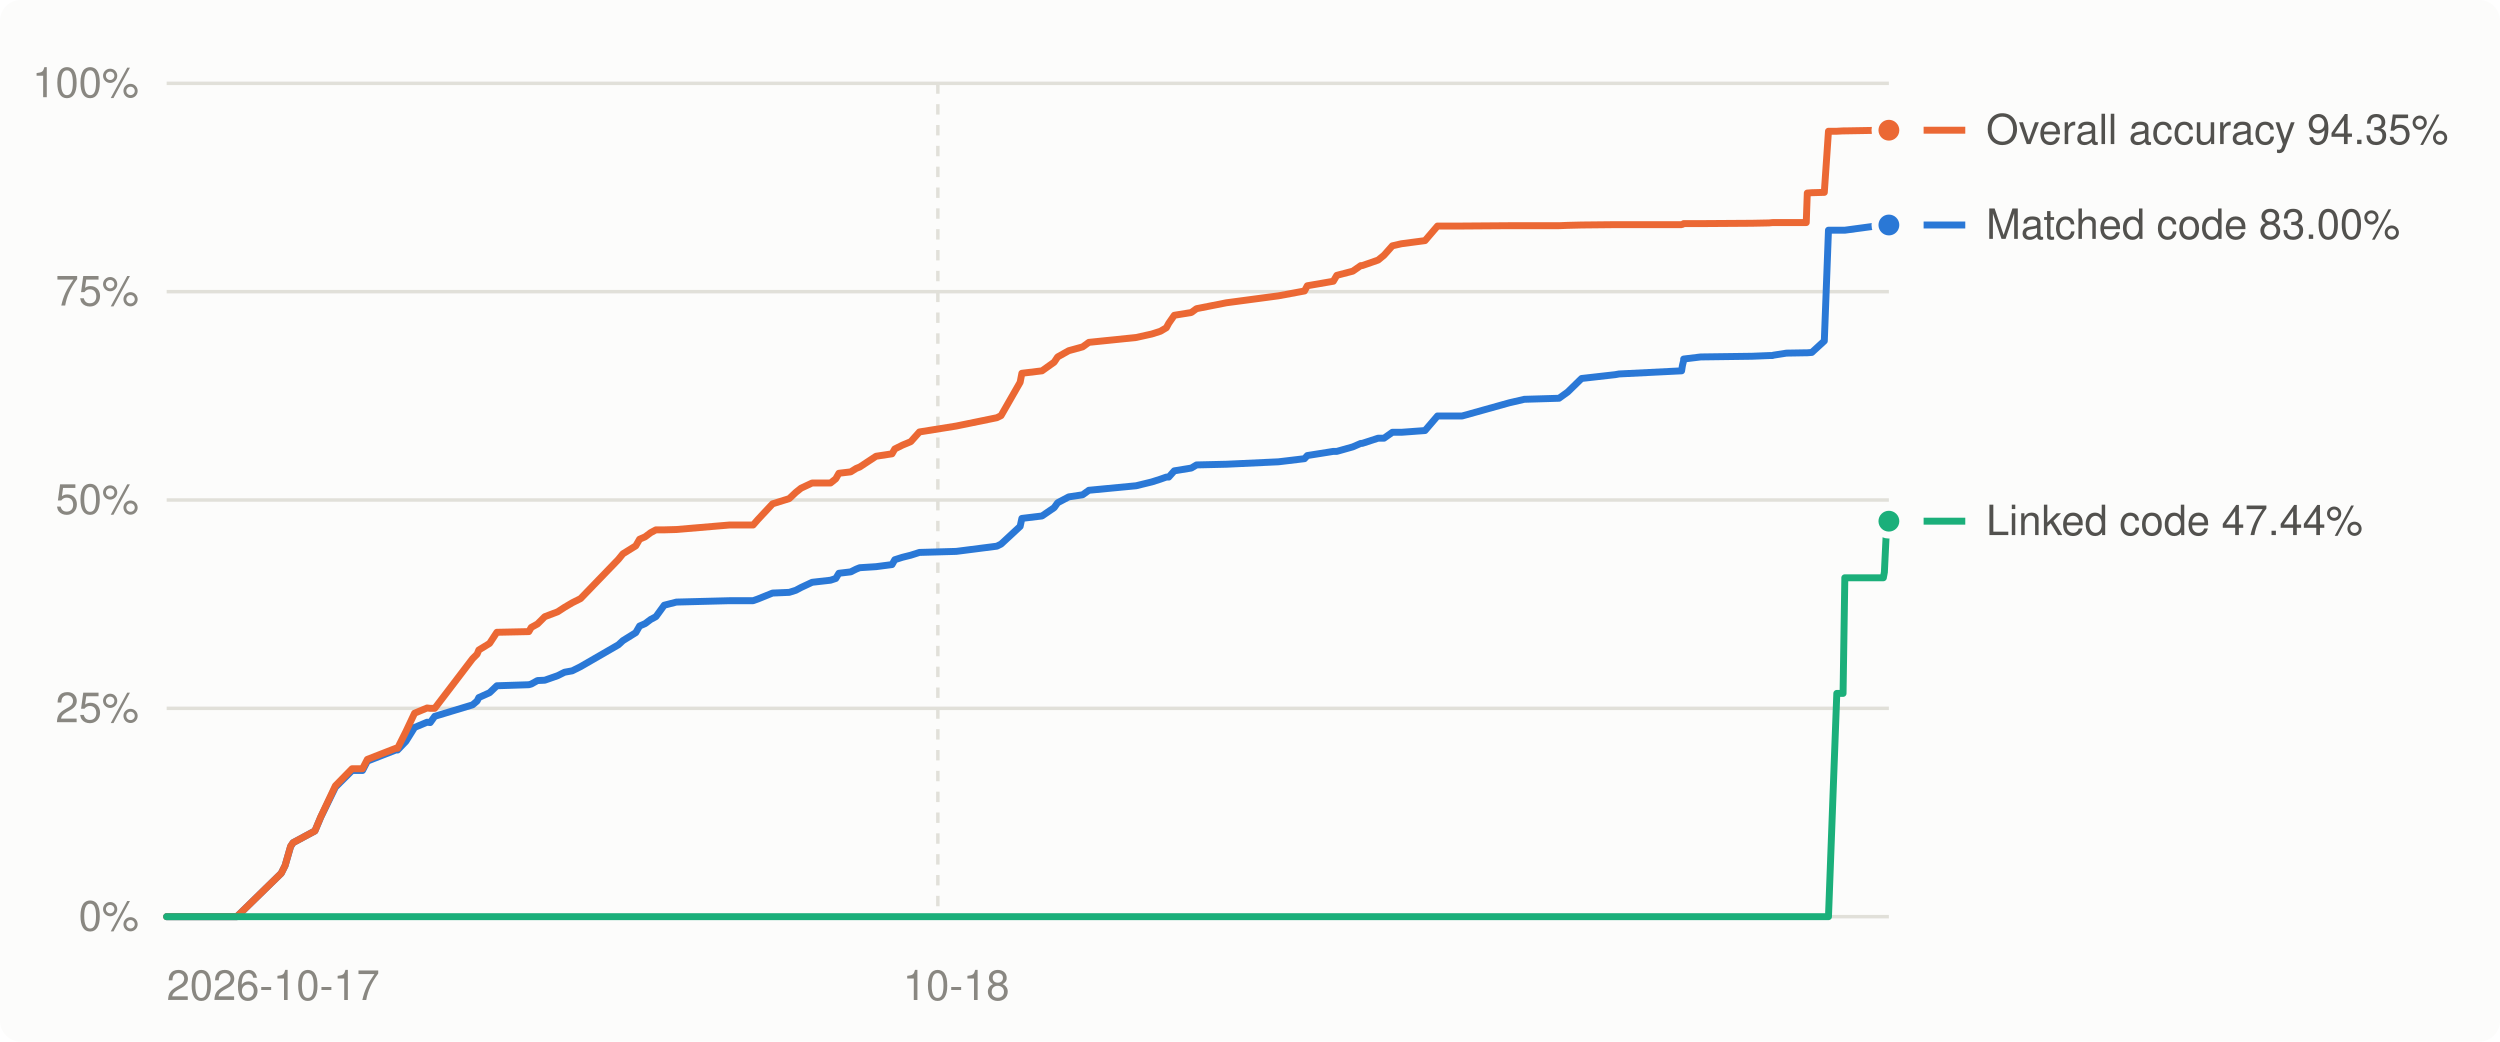
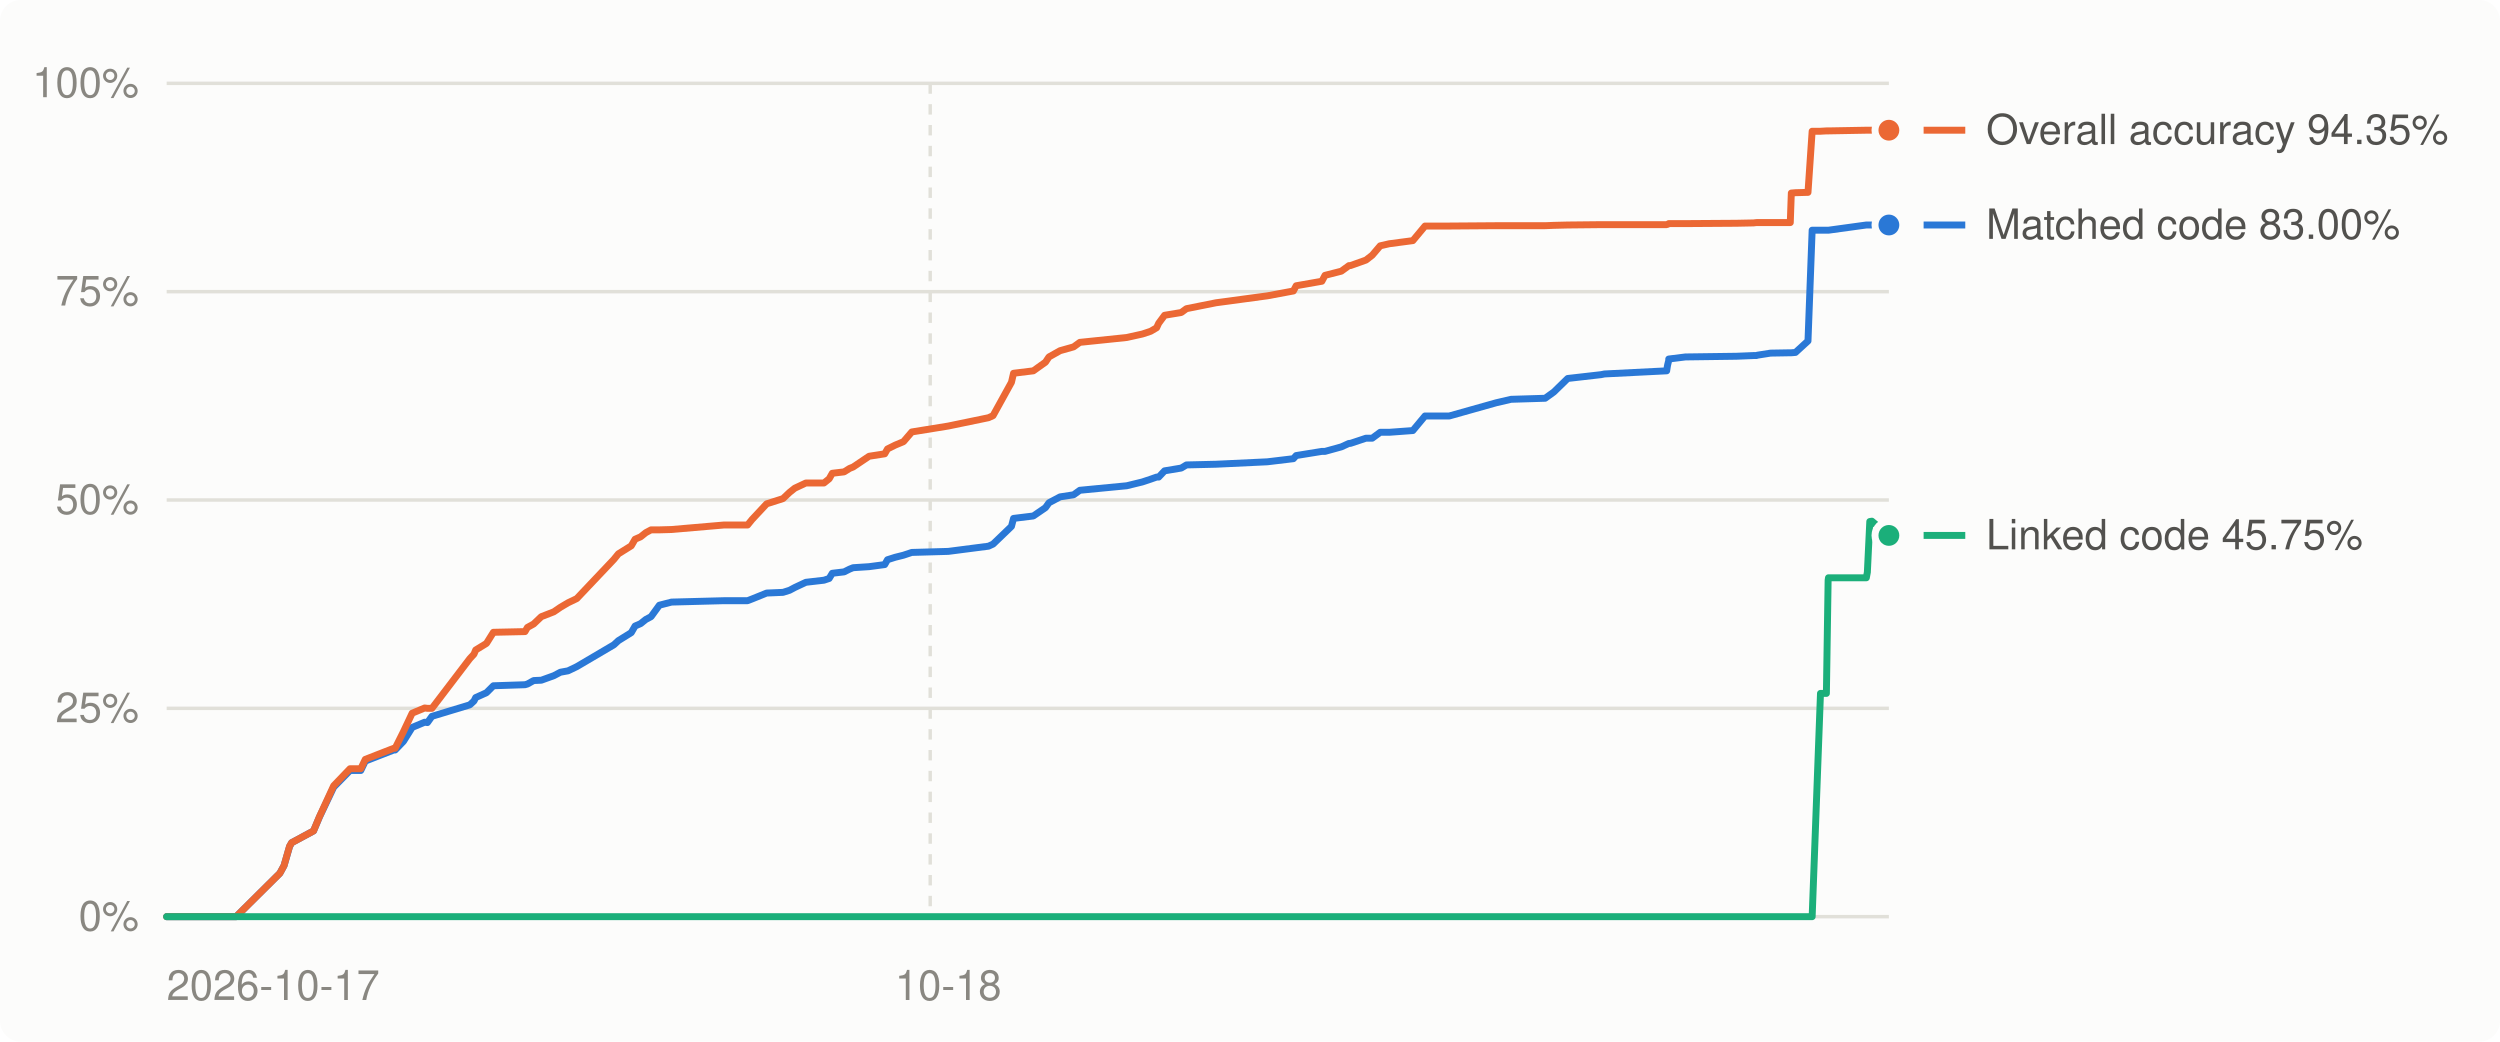
<svg xmlns="http://www.w3.org/2000/svg" viewBox="0 0 720 300" width="720" height="300" role="img" aria-label="Decompilation progress over time">
  <style>
.bg{fill:#fcfcfb}.grid{stroke:#e1e0d9}.muted{fill:#898781}.lbl{fill:#52514e}.ln0{stroke:#2a78d6}.dot0{fill:#2a78d6;stroke:#fcfcfb}.ln1{stroke:#eb6834}.dot1{fill:#eb6834;stroke:#fcfcfb}.ln2{stroke:#1baf7a}.dot2{fill:#1baf7a;stroke:#fcfcfb}
@media (prefers-color-scheme: dark){.bg{fill:#1a1a19}.grid{stroke:#2c2c2a}.muted{fill:#898781}.lbl{fill:#c3c2b7}.ln0{stroke:#3987e5}.dot0{fill:#3987e5;stroke:#1a1a19}.ln1{stroke:#d95926}.dot1{fill:#d95926;stroke:#1a1a19}.ln2{stroke:#199e70}.dot2{fill:#199e70;stroke:#1a1a19}}
text{font:12px -apple-system,BlinkMacSystemFont,'Segoe UI',Helvetica,Arial,sans-serif}
</style>
  <rect class="bg" width="720" height="300" rx="6" />
  <line x1="48" x2="544" y1="264.0" y2="264.0" class="grid" stroke-width="1" />
  <text x="40" y="268.0" class="muted" text-anchor="end">0%</text>
  <line x1="48" x2="544" y1="204.0" y2="204.0" class="grid" stroke-width="1" />
  <text x="40" y="208.0" class="muted" text-anchor="end">25%</text>
  <line x1="48" x2="544" y1="144.0" y2="144.0" class="grid" stroke-width="1" />
  <text x="40" y="148.0" class="muted" text-anchor="end">50%</text>
  <line x1="48" x2="544" y1="84.0" y2="84.0" class="grid" stroke-width="1" />
  <text x="40" y="88.0" class="muted" text-anchor="end">75%</text>
  <line x1="48" x2="544" y1="24.0" y2="24.0" class="grid" stroke-width="1" />
  <text x="40" y="28.0" class="muted" text-anchor="end">100%</text>
-   <line x1="270.1" x2="270.1" y1="24" y2="264" class="grid" stroke-width="1" stroke-dasharray="3 3" />
+   <line x1="267.9" x2="267.9" y1="24" y2="264" class="grid" stroke-width="1" stroke-dasharray="3 3" />
  <text class="muted" x="48.0" y="288" text-anchor="start">2026-10-17</text>
-   <text class="muted" x="275.4" y="288" text-anchor="middle">10-18</text>
-   <polyline points="48.0,264.0 68.2,264.0 81.0,251.5 82.1,249.3 83.7,243.8 84.4,242.7 90.7,239.3 92.4,235.3 96.6,226.7 101.4,221.9 104.4,221.9 105.8,219.2 114.0,216.0 114.5,216.0 116.9,213.5 119.4,209.5 123.0,208.0 123.9,208.1 125.2,206.3 136.1,203.0 137.4,201.9 137.9,200.9 141.0,199.5 143.1,197.5 152.3,197.2 153.0,197.0 154.8,196.0 156.9,195.9 160.6,194.6 162.6,193.6 164.8,193.2 167.2,192.0 178.1,185.7 179.4,184.5 183.1,182.2 184.2,180.3 185.8,179.6 187.4,178.4 188.9,177.6 191.3,174.3 194.8,173.4 210.1,173.0 216.9,173.0 218.3,172.5 222.5,170.8 227.3,170.6 229.2,170.0 230.7,169.2 233.9,167.7 239.2,167.1 240.7,166.6 241.6,165.1 245.0,164.7 246.6,163.9 247.6,163.5 252.3,163.2 256.9,162.6 257.7,161.2 259.9,160.5 262.3,159.9 264.8,159.1 275.4,158.8 287.1,157.3 288.3,156.7 293.8,151.6 294.3,149.3 300.1,148.6 303.6,146.2 304.6,144.8 307.8,143.1 311.8,142.5 313.6,141.2 327.2,139.9 331.7,138.8 334.2,138.0 335.9,137.4 336.6,137.4 338.2,135.6 343.1,134.8 344.6,133.9 353.2,133.7 368.2,133.0 375.7,132.1 376.5,131.2 384.0,130.0 385.0,130.0 389.6,128.7 391.9,127.7 392.3,127.7 396.9,126.2 398.6,126.2 401.0,124.5 403.6,124.5 410.4,124.0 414.0,119.8 421.1,119.8 434.7,116.0 439.0,115.0 449.0,114.7 451.5,112.9 455.5,109.0 465.2,107.9 466.3,107.7 484.3,106.8 484.5,105.5 484.6,105.0 484.9,103.8 484.9,103.4 489.8,102.8 504.6,102.6 509.5,102.4 510.5,102.4 510.7,102.3 514.5,101.7 520.2,101.6 520.5,101.6 521.8,101.5 525.4,98.2 526.6,66.3 529.0,66.3 530.8,66.3 531.3,66.3 531.3,66.3 542.4,64.8 542.7,64.8 543.4,64.8 544.0,64.8" fill="none" class="ln0" stroke-width="2" stroke-linejoin="round" stroke-linecap="round" />
-   <polyline points="48.0,264.0 68.2,264.0 81.0,251.5 82.1,249.3 83.7,243.7 84.4,242.7 90.7,239.3 92.4,235.2 96.6,226.3 101.4,221.4 104.4,221.4 105.8,218.7 114.0,215.5 114.5,215.5 116.9,210.7 119.4,205.4 123.0,203.9 123.9,204.0 125.2,204.0 136.1,189.7 137.4,188.4 137.9,187.2 141.0,185.3 143.1,182.1 152.3,181.9 153.0,180.7 154.8,179.7 156.9,177.6 160.6,176.2 162.6,174.9 164.8,173.6 167.2,172.4 178.1,161.1 179.4,159.5 183.1,157.2 184.2,155.3 185.8,154.6 187.4,153.4 188.9,152.6 191.3,152.6 194.8,152.5 210.1,151.2 216.9,151.2 218.3,149.6 222.5,145.1 227.3,143.6 229.2,141.8 230.7,140.6 233.9,139.1 239.2,139.1 240.7,137.9 241.6,136.3 245.0,135.9 246.6,134.9 247.6,134.5 252.3,131.4 256.9,130.7 257.7,129.3 259.9,128.2 262.3,127.2 264.8,124.4 275.4,122.7 287.1,120.3 288.3,119.7 293.8,110.1 294.3,107.5 300.1,106.8 303.6,104.3 304.6,102.8 307.8,101.0 311.8,99.9 313.6,98.6 327.2,97.2 331.7,96.2 334.2,95.4 335.9,94.4 336.6,93.1 338.2,90.8 343.1,90.0 344.6,88.9 353.2,87.2 368.2,85.2 375.7,83.8 376.5,82.3 384.0,81.0 385.0,79.3 389.6,78.1 391.9,76.5 392.3,76.5 396.9,74.9 398.6,73.5 401.0,70.8 403.6,70.2 410.4,69.3 414.0,65.1 421.1,65.1 434.7,65.0 439.0,65.0 449.0,65.0 451.5,64.9 455.5,64.8 465.2,64.7 466.3,64.7 484.3,64.7 484.5,64.6 484.6,64.6 484.9,64.4 484.9,64.4 489.8,64.4 504.6,64.3 509.5,64.2 510.5,64.1 510.7,64.1 514.5,64.1 520.2,64.1 520.5,55.6 521.8,55.5 525.4,55.4 526.6,37.8 529.0,37.8 530.8,37.7 531.3,37.7 531.3,37.7 542.4,37.5 542.7,37.5 543.4,37.5 544.0,37.5" fill="none" class="ln1" stroke-width="2" stroke-linejoin="round" stroke-linecap="round" />
-   <polyline points="48.0,264.0 68.2,264.0 81.0,264.0 82.1,264.0 83.7,264.0 84.4,264.0 90.7,264.0 92.4,264.0 96.6,264.0 101.4,264.0 104.4,264.0 105.8,264.0 114.0,264.0 114.5,264.0 116.9,264.0 119.4,264.0 123.0,264.0 123.9,264.0 125.2,264.0 136.1,264.0 137.4,264.0 137.9,264.0 141.0,264.0 143.1,264.0 152.3,264.0 153.0,264.0 154.8,264.0 156.9,264.0 160.6,264.0 162.6,264.0 164.8,264.0 167.2,264.0 178.1,264.0 179.4,264.0 183.1,264.0 184.2,264.0 185.8,264.0 187.4,264.0 188.9,264.0 191.3,264.0 194.8,264.0 210.1,264.0 216.9,264.0 218.3,264.0 222.5,264.0 227.3,264.0 229.2,264.0 230.7,264.0 233.9,264.0 239.2,264.0 240.7,264.0 241.6,264.0 245.0,264.0 246.6,264.0 247.6,264.0 252.3,264.0 256.9,264.0 257.7,264.0 259.9,264.0 262.3,264.0 264.8,264.0 275.4,264.0 287.1,264.0 288.3,264.0 293.8,264.0 294.3,264.0 300.1,264.0 303.6,264.0 304.6,264.0 307.8,264.0 311.8,264.0 313.6,264.0 327.2,264.0 331.7,264.0 334.2,264.0 335.9,264.0 336.6,264.0 338.2,264.0 343.1,264.0 344.6,264.0 353.2,264.0 368.2,264.0 375.7,264.0 376.5,264.0 384.0,264.0 385.0,264.0 389.6,264.0 391.9,264.0 392.3,264.0 396.9,264.0 398.6,264.0 401.0,264.0 403.6,264.0 410.4,264.0 414.0,264.0 421.1,264.0 434.7,264.0 439.0,264.0 449.0,264.0 451.5,264.0 455.5,264.0 465.2,264.0 466.3,264.0 484.3,264.0 484.5,264.0 484.6,264.0 484.9,264.0 484.9,264.0 489.8,264.0 504.6,264.0 509.5,264.0 510.5,264.0 510.7,264.0 514.5,264.0 520.2,264.0 520.5,264.0 521.8,264.0 525.4,264.0 526.6,264.0 529.0,199.7 530.8,199.7 531.3,167.1 531.3,166.4 542.4,166.4 542.7,164.8 543.4,150.2 544.0,150.1" fill="none" class="ln2" stroke-width="2" stroke-linejoin="round" stroke-linecap="round" />
+   <text class="muted" x="273.1" y="288" text-anchor="middle">10-18</text>
+   <polyline points="48.0,264.0 68.0,264.0 80.6,251.5 81.8,249.3 83.4,243.8 84.0,242.7 90.3,239.3 92.0,235.3 96.1,226.7 100.8,221.9 103.9,221.9 105.2,219.2 113.4,216.0 113.8,216.0 116.2,213.5 118.7,209.5 122.3,208.0 123.1,208.1 124.4,206.3 135.3,203.0 136.5,201.9 137.0,200.9 140.1,199.5 142.1,197.5 151.2,197.2 151.9,197.0 153.7,196.0 155.9,195.9 159.5,194.6 161.4,193.6 163.6,193.2 166.1,192.0 176.8,185.7 178.1,184.5 181.8,182.2 182.9,180.3 184.5,179.6 186.0,178.4 187.5,177.6 189.9,174.3 193.4,173.4 208.5,173.0 215.3,173.0 216.6,172.5 220.8,170.8 225.5,170.6 227.4,170.0 228.9,169.2 232.1,167.7 237.3,167.1 238.8,166.6 239.7,165.1 243.1,164.7 244.7,163.9 245.7,163.5 250.3,163.2 254.8,162.6 255.6,161.2 257.8,160.5 260.2,159.9 262.6,159.1 273.1,158.8 284.7,157.3 286.0,156.7 291.3,151.6 291.9,149.3 297.6,148.6 301.1,146.2 302.1,144.8 305.3,143.1 309.2,142.5 311.0,141.2 324.5,139.9 329.0,138.8 331.4,138.0 333.1,137.4 333.7,137.4 335.4,135.6 340.2,134.8 341.7,133.9 350.2,133.7 365.0,133.0 372.5,132.1 373.3,131.2 380.7,130.0 381.6,130.0 386.3,128.7 388.5,127.7 388.9,127.7 393.4,126.2 395.2,126.2 397.5,124.5 400.1,124.5 406.9,124.0 410.4,119.8 417.4,119.8 430.9,116.0 435.2,115.0 445.0,114.7 447.5,112.9 451.5,109.0 461.1,107.9 462.1,107.7 480.0,106.8 480.2,105.5 480.3,105.0 480.6,103.8 480.6,103.4 485.4,102.8 500.1,102.6 505.0,102.4 505.9,102.4 506.1,102.3 509.9,101.7 515.6,101.6 515.9,101.6 517.1,101.5 520.7,98.2 521.9,66.3 524.3,66.3 526.0,66.3 526.5,66.3 526.6,66.3 537.5,64.8 537.8,64.8 538.5,64.8 539.1,64.8 544.0,64.8" fill="none" class="ln0" stroke-width="2" stroke-linejoin="round" stroke-linecap="round" />
+   <polyline points="48.0,264.0 68.0,264.0 80.6,251.5 81.8,249.3 83.4,243.7 84.0,242.7 90.3,239.3 92.0,235.2 96.1,226.3 100.8,221.4 103.9,221.4 105.2,218.7 113.4,215.5 113.8,215.5 116.2,210.7 118.7,205.4 122.3,203.9 123.1,204.0 124.4,204.0 135.3,189.7 136.5,188.4 137.0,187.2 140.1,185.3 142.1,182.1 151.2,181.9 151.9,180.7 153.7,179.7 155.9,177.6 159.5,176.2 161.4,174.9 163.6,173.6 166.1,172.4 176.8,161.1 178.1,159.5 181.8,157.2 182.9,155.3 184.5,154.6 186.0,153.4 187.5,152.6 189.9,152.6 193.4,152.5 208.5,151.2 215.3,151.2 216.6,149.6 220.8,145.1 225.5,143.6 227.4,141.8 228.9,140.6 232.1,139.1 237.3,139.1 238.8,137.9 239.7,136.3 243.1,135.9 244.7,134.9 245.7,134.5 250.3,131.4 254.8,130.7 255.6,129.3 257.8,128.2 260.2,127.2 262.6,124.4 273.1,122.7 284.7,120.3 286.0,119.7 291.3,110.1 291.9,107.5 297.6,106.8 301.1,104.3 302.1,102.8 305.3,101.0 309.2,99.9 311.0,98.6 324.5,97.2 329.0,96.2 331.4,95.4 333.1,94.4 333.7,93.1 335.4,90.8 340.2,90.0 341.7,88.9 350.2,87.2 365.0,85.2 372.5,83.8 373.3,82.3 380.7,81.0 381.6,79.3 386.3,78.1 388.5,76.5 388.9,76.5 393.4,74.9 395.2,73.5 397.5,70.8 400.1,70.2 406.9,69.3 410.4,65.1 417.4,65.1 430.9,65.0 435.2,65.0 445.0,65.0 447.5,64.9 451.5,64.8 461.1,64.7 462.1,64.7 480.0,64.7 480.2,64.6 480.3,64.6 480.6,64.4 480.6,64.4 485.4,64.4 500.1,64.3 505.0,64.2 505.9,64.1 506.1,64.1 509.9,64.1 515.6,64.1 515.9,55.6 517.1,55.5 520.7,55.4 521.9,37.8 524.3,37.8 526.0,37.7 526.5,37.7 526.6,37.7 537.5,37.5 537.8,37.5 538.5,37.5 539.1,37.5 544.0,37.5" fill="none" class="ln1" stroke-width="2" stroke-linejoin="round" stroke-linecap="round" />
+   <polyline points="48.0,264.0 68.0,264.0 80.6,264.0 81.8,264.0 83.4,264.0 84.0,264.0 90.3,264.0 92.0,264.0 96.1,264.0 100.8,264.0 103.9,264.0 105.2,264.0 113.4,264.0 113.8,264.0 116.2,264.0 118.7,264.0 122.3,264.0 123.1,264.0 124.4,264.0 135.3,264.0 136.5,264.0 137.0,264.0 140.1,264.0 142.1,264.0 151.2,264.0 151.9,264.0 153.7,264.0 155.9,264.0 159.5,264.0 161.4,264.0 163.6,264.0 166.1,264.0 176.8,264.0 178.1,264.0 181.8,264.0 182.9,264.0 184.5,264.0 186.0,264.0 187.5,264.0 189.9,264.0 193.4,264.0 208.5,264.0 215.3,264.0 216.6,264.0 220.8,264.0 225.5,264.0 227.4,264.0 228.9,264.0 232.1,264.0 237.3,264.0 238.8,264.0 239.7,264.0 243.1,264.0 244.7,264.0 245.7,264.0 250.3,264.0 254.8,264.0 255.6,264.0 257.8,264.0 260.2,264.0 262.6,264.0 273.1,264.0 284.7,264.0 286.0,264.0 291.3,264.0 291.9,264.0 297.6,264.0 301.1,264.0 302.1,264.0 305.3,264.0 309.2,264.0 311.0,264.0 324.5,264.0 329.0,264.0 331.4,264.0 333.1,264.0 333.7,264.0 335.4,264.0 340.2,264.0 341.7,264.0 350.2,264.0 365.0,264.0 372.5,264.0 373.3,264.0 380.7,264.0 381.6,264.0 386.3,264.0 388.5,264.0 388.9,264.0 393.4,264.0 395.2,264.0 397.5,264.0 400.1,264.0 406.9,264.0 410.4,264.0 417.4,264.0 430.9,264.0 435.2,264.0 445.0,264.0 447.5,264.0 451.5,264.0 461.1,264.0 462.1,264.0 480.0,264.0 480.2,264.0 480.3,264.0 480.6,264.0 480.6,264.0 485.4,264.0 500.1,264.0 505.0,264.0 505.9,264.0 506.1,264.0 509.9,264.0 515.6,264.0 515.9,264.0 517.1,264.0 520.7,264.0 521.9,264.0 524.3,199.7 526.0,199.7 526.5,167.1 526.6,166.4 537.5,166.4 537.8,164.8 538.5,150.2 539.1,150.1 544.0,154.2" fill="none" class="ln2" stroke-width="2" stroke-linejoin="round" stroke-linecap="round" />
  <circle cx="544.0" cy="64.8" r="4" class="dot0" stroke-width="2" />
  <circle cx="544.0" cy="37.5" r="4" class="dot1" stroke-width="2" />
-   <circle cx="544.0" cy="150.1" r="4" class="dot2" stroke-width="2" />
-   <line x1="554" x2="566" y1="150.1" y2="150.1" class="ln2" stroke-width="2" />
-   <text class="lbl" x="572" y="154.1">Linked code 47.44%</text>
+   <circle cx="544.0" cy="154.2" r="4" class="dot2" stroke-width="2" />
+   <line x1="554" x2="566" y1="154.2" y2="154.2" class="ln2" stroke-width="2" />
+   <text class="lbl" x="572" y="158.2">Linked code 45.75%</text>
  <line x1="554" x2="566" y1="64.8" y2="64.8" class="ln0" stroke-width="2" />
  <text class="lbl" x="572" y="68.8">Matched code 83.00%</text>
  <line x1="554" x2="566" y1="37.5" y2="37.5" class="ln1" stroke-width="2" />
  <text class="lbl" x="572" y="41.5">Overall accuracy 94.35%</text>
</svg>
